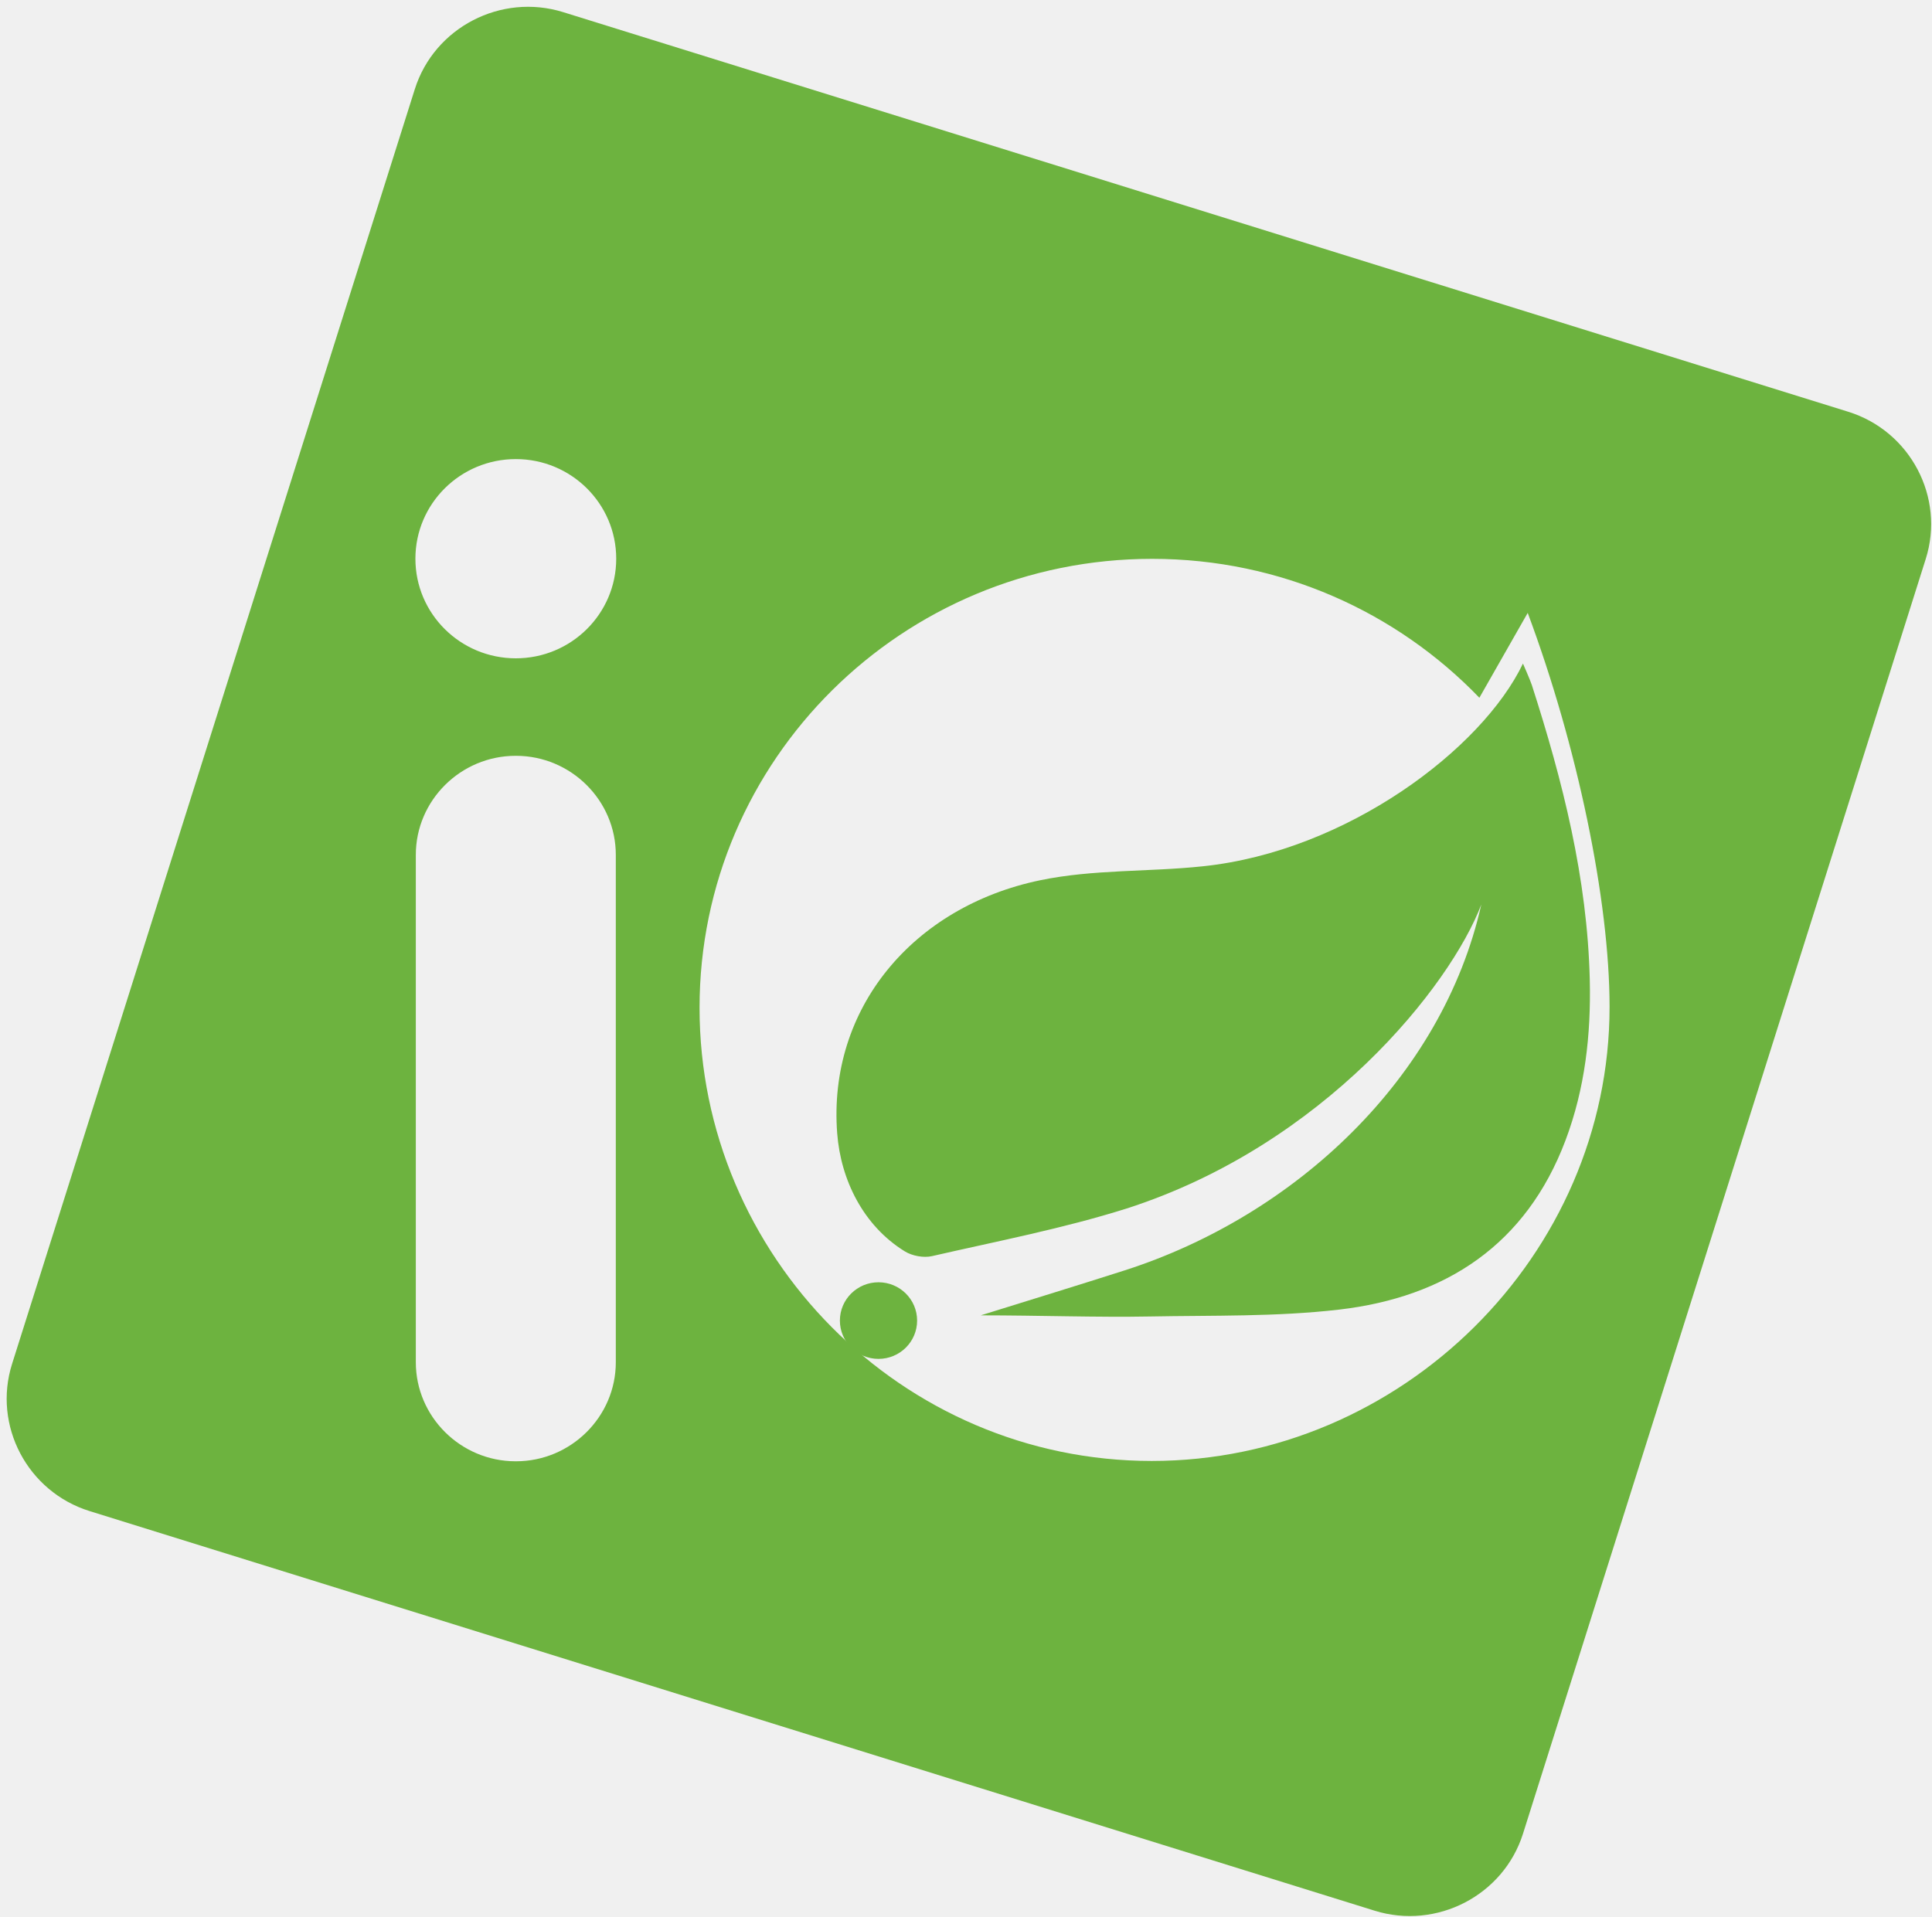
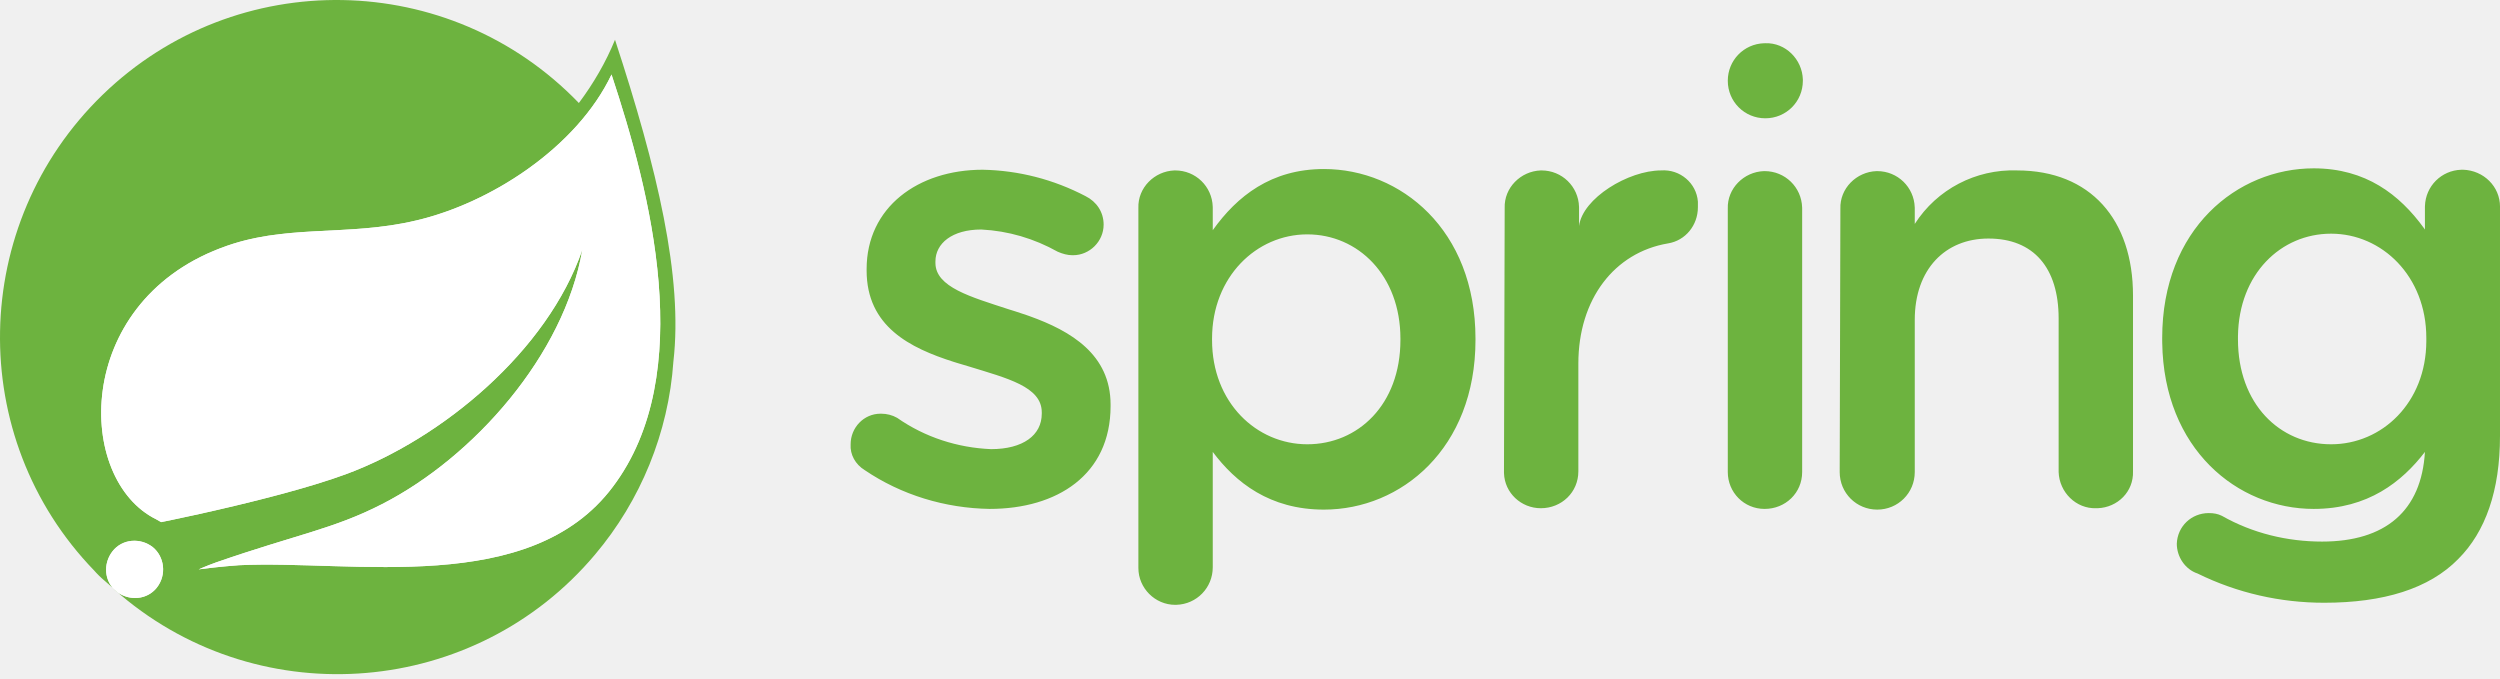
- <svg xmlns="http://www.w3.org/2000/svg" width="256px" height="254px" viewBox="0 0 256 254" version="1.1" preserveAspectRatio="xMidYMid">
-   <g fill="#6DB33F">
+ <svg xmlns="http://www.w3.org/2000/svg" width="512px" height="139px" viewBox="0 0 512 139" version="1.1" preserveAspectRatio="xMidYMid">
+   <g>
+     <path d="M271.147,34.618 C286.806,34.618 302.179,47.003 302.179,69.351 L302.179,69.636 C302.179,91.842 286.948,104.368 271.147,104.368 C260.044,104.368 253.069,98.817 248.372,92.554 L248.372,116.183 C248.372,120.372 245.086,123.738 240.93,123.866 L240.685,123.87 C236.557,123.87 233.141,120.454 233.141,116.326 L233.141,42.59 C232.998,38.462 236.415,35.045 240.543,34.903 L240.685,34.903 C244.873,34.903 248.24,38.189 248.368,42.344 L248.372,42.59 L248.372,47.145 C253.354,40.17 260.329,34.618 271.147,34.618 Z M473.85,34.476 C484.496,34.476 491.421,39.853 496.387,46.672 L496.625,47.003 L496.625,42.447 L496.629,42.202 C496.754,38.13 499.99,34.892 504.062,34.765 L504.312,34.761 L504.454,34.761 C508.643,34.9 512.009,38.189 512.003,42.344 L511.999,42.59 L511.999,89.28 C511.999,100.525 509.01,108.924 503.458,114.475 C497.479,120.596 488.084,123.443 475.985,123.443 C467.017,123.443 458.192,121.45 450.078,117.464 C447.516,116.61 445.807,114.048 445.807,111.343 C445.95,107.785 448.797,105.08 452.355,105.08 C453.352,105.08 454.206,105.223 455.06,105.65 C461.323,109.208 468.441,110.916 475.558,110.916 C488.512,110.916 495.914,104.653 496.625,92.554 C491.928,98.675 484.953,104.226 473.85,104.226 C458.207,104.226 443.123,91.949 442.823,70.157 L442.818,69.493 L442.818,69.209 C442.818,46.86 458.192,34.476 473.85,34.476 Z M413.067,34.903 C428.156,34.903 436.839,45.01 436.839,60.526 L436.839,96.539 C436.982,100.667 433.708,103.941 429.58,104.084 L429.295,104.084 C425.167,104.226 421.751,100.81 421.608,96.682 L421.608,65.223 C421.608,54.832 416.484,48.853 407.231,48.853 C398.406,48.853 392.142,55.116 392.142,65.508 L392.142,96.682 C392.142,100.952 388.726,104.368 384.456,104.368 C380.185,104.368 376.769,100.952 376.769,96.682 L376.911,42.732 C376.769,38.604 380.185,35.188 384.313,35.045 L384.456,35.045 C388.644,35.045 392.011,38.332 392.139,42.487 L392.142,42.732 L392.142,45.864 C396.698,38.746 404.669,34.618 413.067,34.903 Z M201.255,34.761 C208.657,34.903 215.774,36.754 222.322,40.17 C224.6,41.309 226.023,43.444 226.023,46.006 C226.023,49.422 223.176,52.269 219.76,52.269 L219.618,52.269 C218.621,52.269 217.625,51.985 216.628,51.558 C211.789,48.853 206.522,47.287 200.97,47.003 C194.992,47.003 191.575,49.849 191.575,53.551 L191.575,53.835 C191.575,58.817 198.835,60.81 206.664,63.372 C206.878,63.437 207.092,63.503 207.306,63.57 L207.951,63.772 C208.704,64.01 209.46,64.26 210.215,64.522 L210.862,64.75 C219.365,67.797 227.447,72.606 227.447,82.874 L227.447,83.159 C227.447,97.251 216.486,104.226 202.678,104.226 C193.568,104.084 184.6,101.379 177.056,96.255 C175.205,95.116 174.067,93.123 174.209,90.988 C174.209,87.572 176.913,84.725 180.33,84.725 L180.472,84.725 C181.611,84.725 182.75,85.009 183.746,85.579 C189.44,89.564 196.13,91.7 202.963,91.984 C209.511,91.984 213.354,89.137 213.354,84.725 L213.354,84.44 C213.354,79.173 206.237,77.465 198.408,75.045 C197.589,74.808 196.762,74.563 195.933,74.305 L195.311,74.11 C186.393,71.272 177.483,66.878 177.483,55.401 L177.483,55.116 C177.483,42.447 188.017,34.761 201.255,34.761 Z M361.395,35.045 C365.584,35.045 368.95,38.332 369.078,42.487 L369.082,42.732 L369.082,96.682 C369.082,100.952 365.666,104.226 361.395,104.226 C357.125,104.226 353.851,100.81 353.851,96.682 L353.851,42.732 C353.709,38.604 357.125,35.188 361.253,35.045 L361.395,35.045 Z M347.73,41.309 L347.73,42.447 C347.73,46.148 345.168,49.28 341.609,49.849 C330.648,51.7 323.246,61.237 323.246,74.476 L323.246,96.539 C323.246,100.81 319.83,104.084 315.56,104.084 C311.513,104.084 308.149,100.937 308.019,96.924 L308.015,96.681 L308.015,96.539 L308.158,42.59 C308.015,38.462 311.432,35.045 315.56,34.903 L315.702,34.903 C319.89,34.903 323.257,38.189 323.385,42.344 L323.389,42.59 L323.389,46.291 C324.1,40.597 333.495,34.903 340.186,34.903 C344.029,34.618 347.445,37.465 347.73,41.309 Z M267.731,47.999 C257.34,47.999 248.229,56.682 248.229,69.351 L248.229,69.636 C248.229,82.447 257.34,90.988 267.731,90.988 C278.122,90.988 286.806,82.874 286.806,69.636 L286.806,69.351 C286.806,56.397 278.122,47.999 267.731,47.999 Z M477.408,47.857 C467.124,47.857 458.513,56.083 458.337,68.81 L458.334,69.209 L458.334,69.493 C458.334,82.732 466.875,90.988 477.408,90.988 C487.835,90.988 496.866,82.481 496.911,69.884 L496.91,69.493 L496.91,69.209 C496.91,56.54 487.8,47.857 477.408,47.857 Z M369.225,16.256 L369.225,16.54 L369.225,16.54 C369.225,20.811 365.808,24.227 361.538,24.227 C357.267,24.227 353.851,20.811 353.851,16.54 C353.851,12.352 357.137,8.985 361.292,8.857 L361.538,8.853 C365.666,8.711 369.082,12.127 369.225,16.256 Z" fill="#6DB33F" />
    <g>
-       <path d="M244.896,54.567 L74.628,1.61 C66.397,-0.95 57.549,3.638 54.969,11.806 L1.599,180.754 C-0.981,188.923 3.643,197.701 11.875,200.261 L182.144,253.218 C190.375,255.778 199.222,251.19 201.802,243.022 L255.172,74.073 C257.753,65.905 253.128,57.127 244.896,54.567 L244.896,54.567 L244.896,54.567 Z M81.598,180.536 C81.598,187.754 75.647,193.66 68.372,193.66 L68.323,193.66 C61.05,193.66 55.098,187.754 55.098,180.536 L55.098,113.289 C55.098,106.071 61.05,100.166 68.323,100.166 L68.372,100.166 C75.647,100.166 81.598,106.071 81.598,113.289 L81.598,180.536 L81.598,180.536 Z M68.348,87.245 C61,87.245 55.043,81.334 55.043,74.044 C55.043,66.753 61,60.842 68.348,60.842 C75.695,60.842 81.652,66.753 81.652,74.044 C81.652,81.334 75.695,87.245 68.348,87.245 L68.348,87.245 L68.348,87.245 Z M152.611,193.616 C119.494,193.616 92.694,166.421 92.694,133.561 C92.694,100.7 119.541,74.062 152.659,74.062 C169.714,74.062 185.107,81.127 196.025,92.47 L202.43,81.225 C208.999,98.808 213.276,119.349 213.276,133.445 C213.276,166.305 185.728,193.616 152.611,193.616 L152.611,193.616 L152.611,193.616 Z" />
-       <path d="M129.955,174.319 C136.391,172.316 143.252,170.208 148.991,168.37 C171.651,161.109 191.131,142.83 196.281,119.87 C192.182,130.671 175.447,151.77 149.237,160.176 C140.828,162.822 132.105,164.497 123.492,166.471 C122.385,166.725 120.868,166.442 119.896,165.842 C114.375,162.436 111.401,156.343 110.932,150.195 C109.667,133.654 120.989,120.154 137.821,116.659 C144.889,115.191 152.167,115.573 159.387,114.806 C178.458,112.815 196.384,99.266 201.799,87.94 C201.799,87.94 202.771,90.147 202.98,90.797 C207.073,103.52 210.336,116.411 210.654,129.857 C210.825,137.12 210.024,144.269 207.436,151.13 C202.233,164.921 191.612,171.914 177.422,173.56 C169.126,174.522 160.683,174.31 152.304,174.47 C145.504,174.6 137.633,174.319 129.955,174.319" />
-       <path d="M121.522,175.013 C121.522,177.817 119.232,180.089 116.406,180.089 C113.58,180.089 111.29,177.817 111.29,175.013 C111.29,172.209 113.58,169.936 116.406,169.936 C119.232,169.936 121.522,172.209 121.522,175.013" />
+       <path d="M21.043,19.387 C48.374,-7.089 92.075,-6.378 118.551,21.095 C121.54,17.11 124.103,12.697 125.953,8.142 C134.636,34.618 139.903,56.825 137.91,74.049 C136.914,88.568 131.22,102.518 121.825,113.621 C97.341,142.66 53.783,146.361 24.744,121.877 L24.744,121.877 L24.186,121.381 L24.089,121.314 C24.022,121.266 23.956,121.217 23.89,121.165 C23.627,120.961 23.389,120.739 23.174,120.501 L23.096,120.412 L22.182,119.6 C21.328,118.868 20.474,118.135 19.709,117.314 L19.335,116.895 C-7.142,89.564 -6.287,45.864 21.043,19.387 Z M31.292,112.055 C28.73,110.062 25.029,110.347 23.036,112.909 C21.299,115.143 21.292,118.242 23.017,120.321 L23.096,120.412 L24.186,121.381 L24.293,121.454 C26.759,123.078 30.071,122.761 31.99,120.504 L32.146,120.311 C34.139,117.749 33.712,114.048 31.292,112.055 Z M125.241,15.259 C118.124,30.206 100.473,41.593 85.242,45.152 C79.374,46.546 73.814,46.897 68.388,47.173 L66.764,47.254 C59.473,47.619 52.394,48.022 45.1,50.846 C14.922,62.376 15.492,98.248 32.004,106.361 L32.004,106.361 L33,106.931 C33,106.931 43.927,104.758 55.206,101.826 L56.217,101.561 C56.385,101.517 56.554,101.472 56.722,101.427 L57.733,101.157 C62.444,99.888 67.078,98.504 70.865,97.109 C90.509,89.849 112.145,71.913 119.263,51.131 C115.562,72.767 96.914,93.692 78.267,103.23 C68.303,108.354 60.616,109.493 44.246,115.187 C42.253,115.899 40.687,116.61 40.687,116.61 C40.781,116.597 40.875,116.585 40.969,116.572 L41.53,116.498 L41.53,116.498 L42.088,116.427 C45.7,115.98 48.943,115.756 48.943,115.756 C72.146,114.617 108.587,122.304 125.526,99.671 C142.892,76.611 133.213,39.316 125.241,15.259 Z" fill="#6DB33F" />
+       <path d="M31.292,112.055 C33.712,114.048 34.139,117.749 32.146,120.311 C30.153,122.874 26.452,123.158 23.89,121.165 C21.328,119.173 21.043,115.472 23.036,112.909 C25.029,110.347 28.73,110.062 31.292,112.055 Z M125.241,15.259 C133.213,39.316 142.892,76.611 125.526,99.671 C108.587,122.304 72.146,114.617 48.943,115.756 C48.943,115.756 44.815,116.041 40.687,116.61 C40.687,116.61 42.253,115.899 44.246,115.187 C60.616,109.493 68.303,108.354 78.267,103.23 C96.914,93.692 115.562,72.767 119.263,51.131 C112.145,71.913 90.509,89.849 70.865,97.109 C67.349,98.404 63.101,99.69 58.741,100.883 L57.733,101.157 C45.619,104.422 33,106.931 33,106.931 L32.004,106.361 C15.492,98.248 14.922,62.376 45.1,50.846 C58.338,45.721 70.865,48.568 85.242,45.152 C100.473,41.593 118.124,30.206 125.241,15.259 Z" fill="#FFFFFF" />
    </g>
  </g>
</svg>
